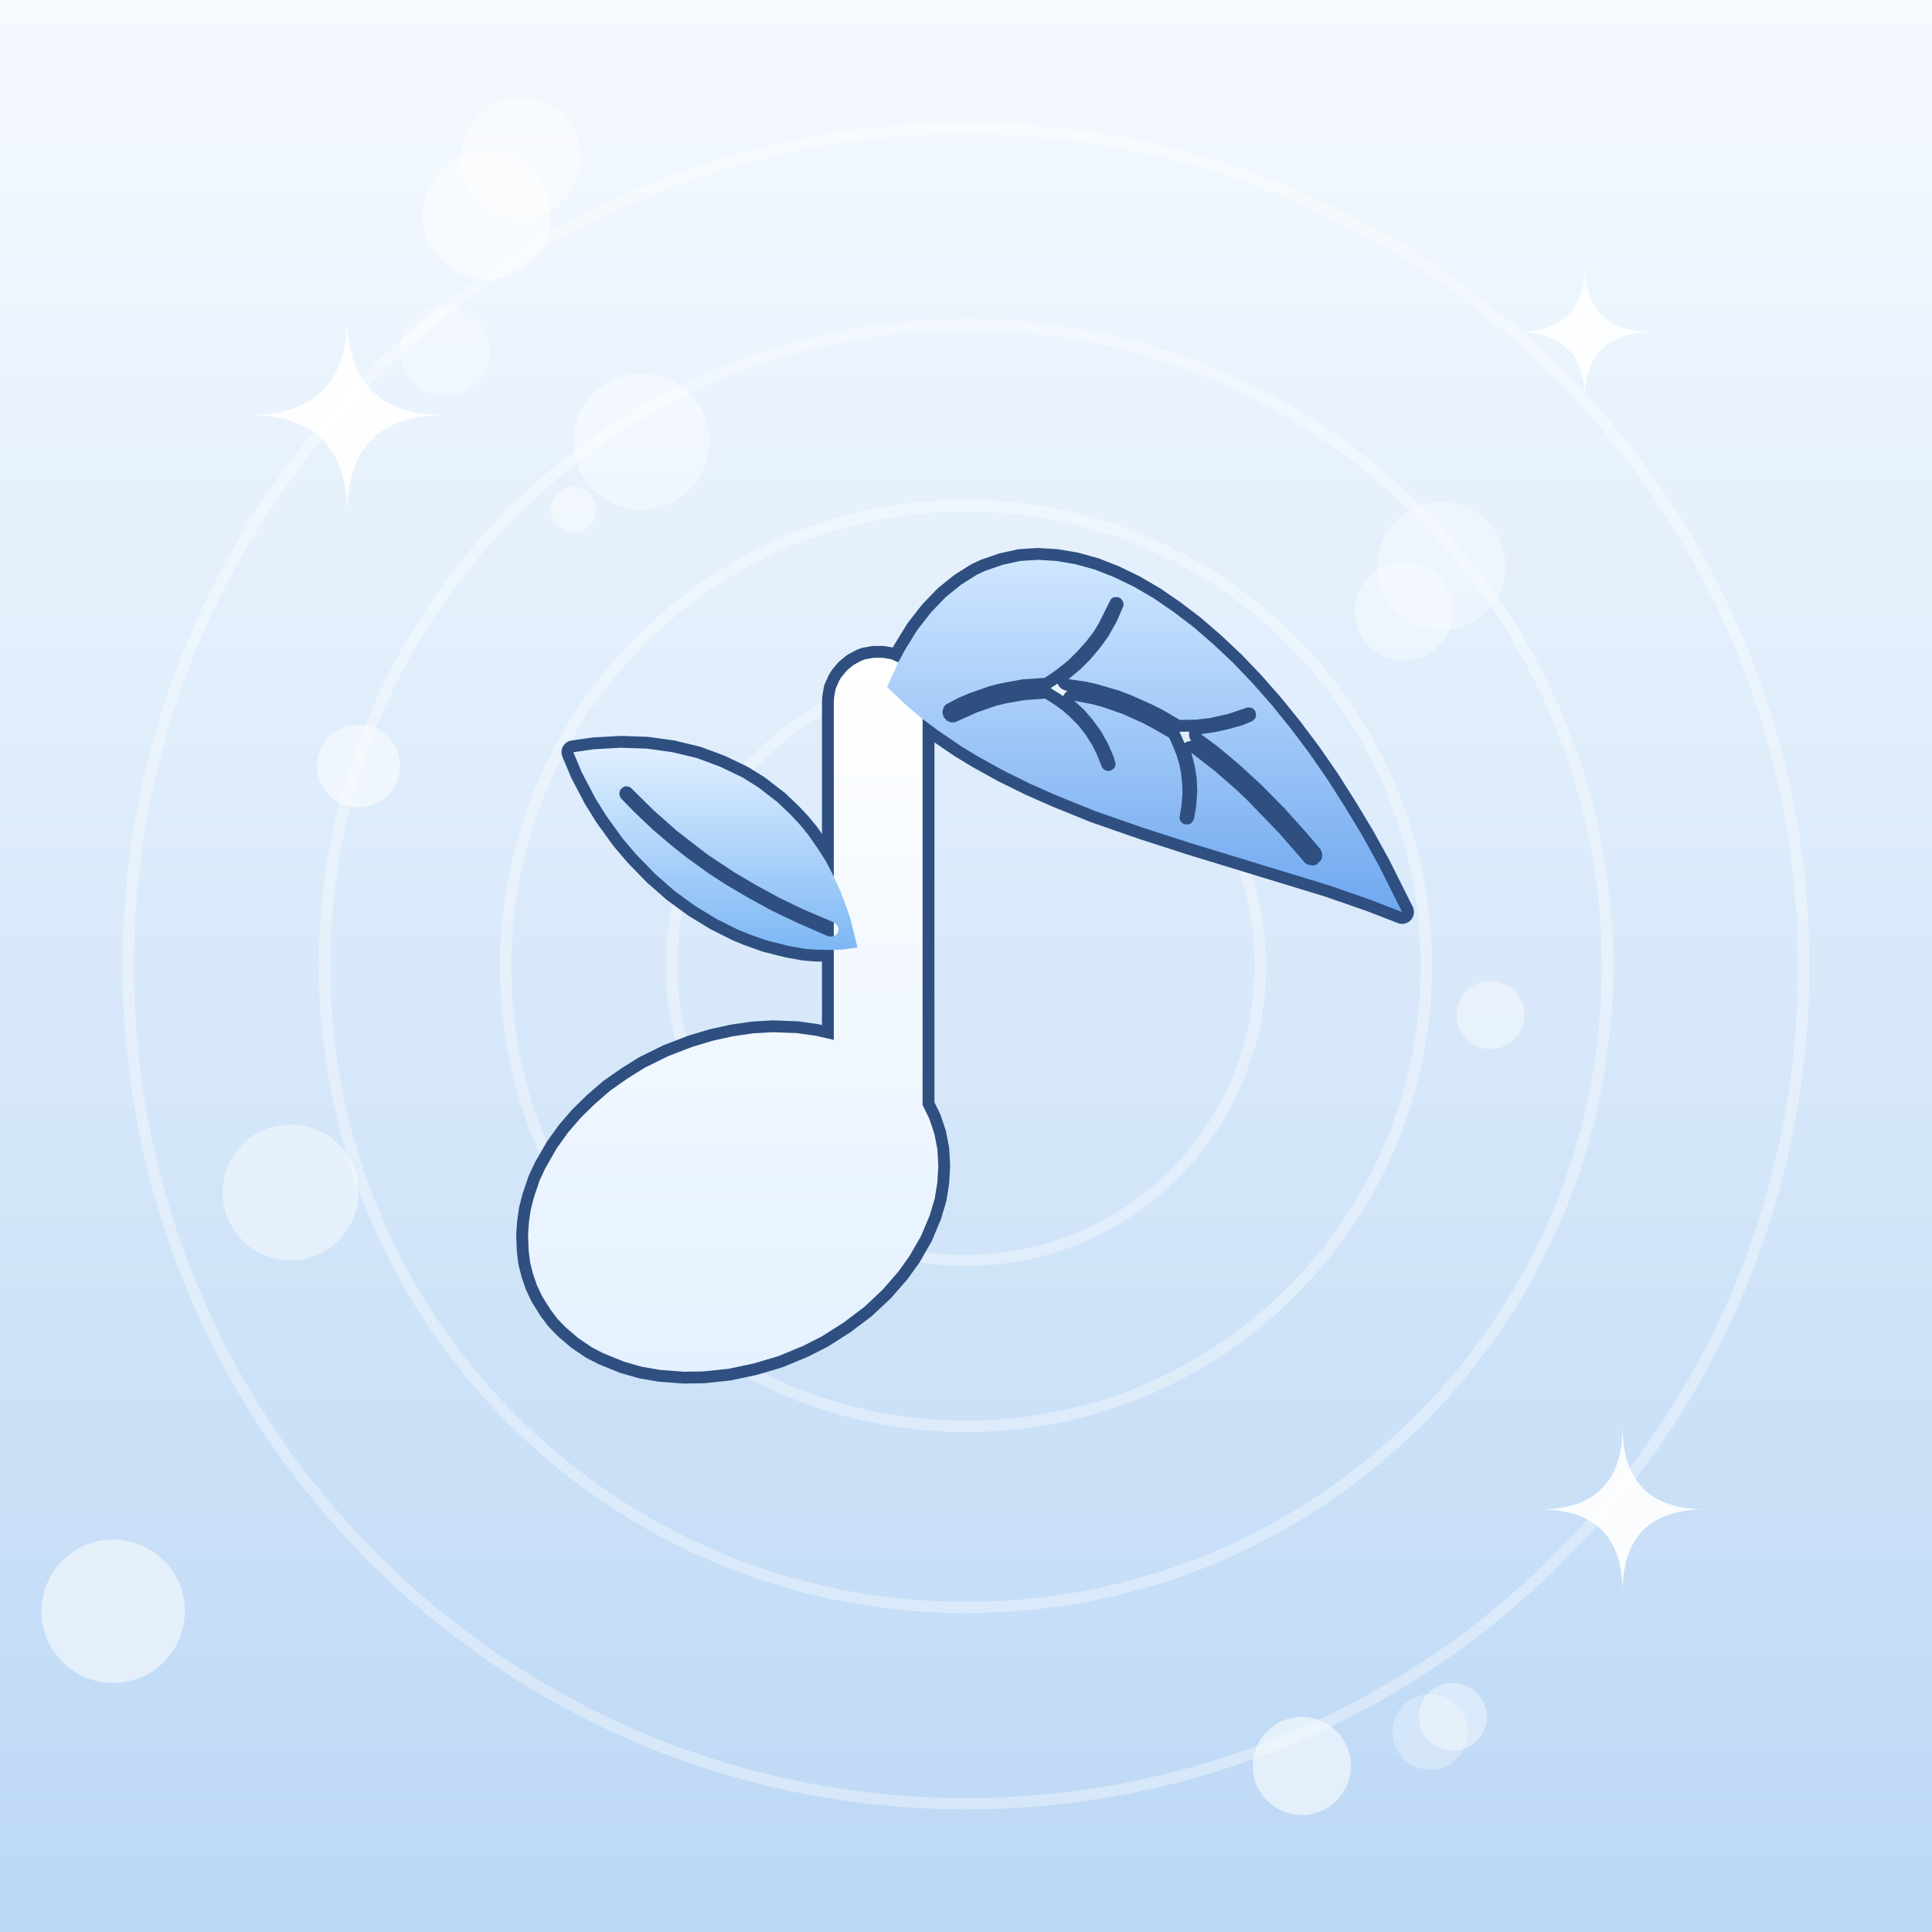
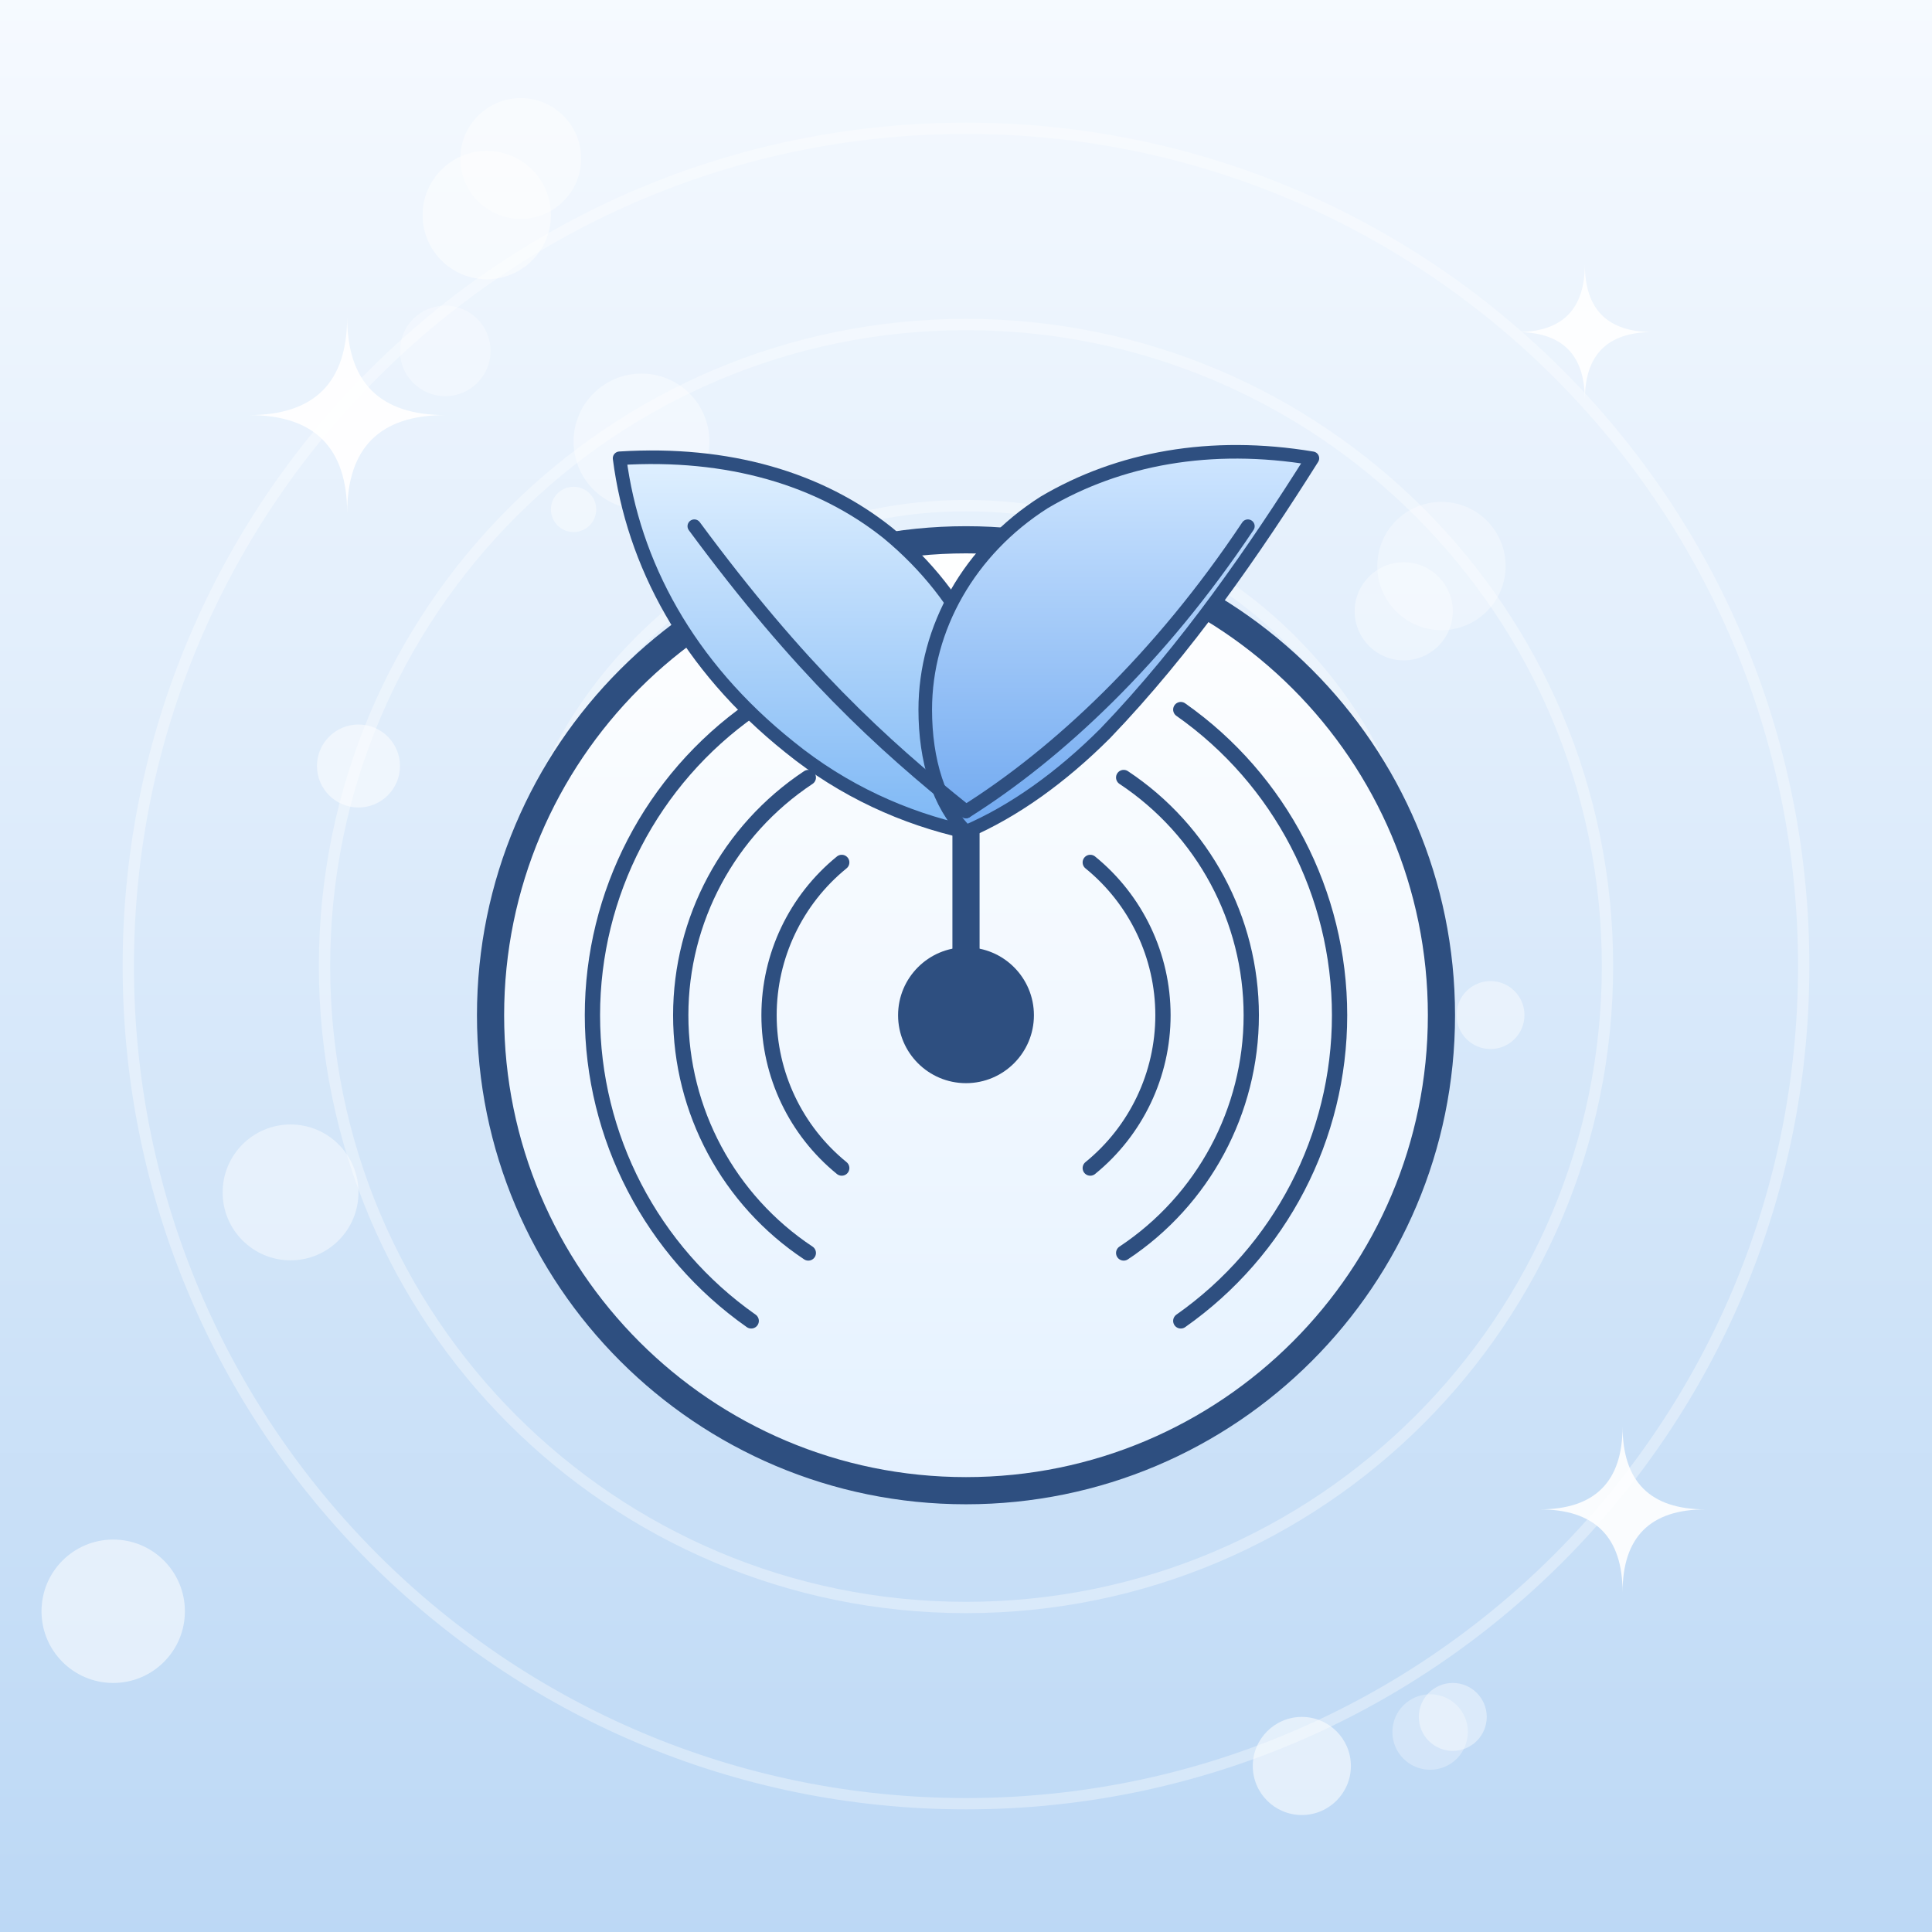
<svg xmlns="http://www.w3.org/2000/svg" viewBox="0 0 512 512" width="512" height="512" role="img" aria-label="Natune - Kanade Tune">
  <defs>
    <linearGradient id="bg" x1="0" y1="0" x2="0" y2="1">
      <stop offset="0" stop-color="#F6FAFF" />
      <stop offset="1" stop-color="#BCD8F5" />
    </linearGradient>
    <linearGradient id="n" x1="0" y1="0" x2="0" y2="1">
      <stop offset="0" stop-color="#FFFFFF" />
      <stop offset="1" stop-color="#E4F1FF" />
    </linearGradient>
    <linearGradient id="s" x1="0" y1="0" x2="0" y2="1">
      <stop offset="0" stop-color="#E0F0FF" />
      <stop offset="1" stop-color="#7DB7F5" />
    </linearGradient>
    <linearGradient id="l" x1="0" y1="0" x2="0" y2="1">
      <stop offset="0" stop-color="#CFE6FF" />
      <stop offset="1" stop-color="#6FA8F0" />
    </linearGradient>
  </defs>
  <rect width="512" height="512" fill="url(#bg)" />
  <circle cx="152" cy="135" r="6" fill="#FFFFFF" fill-opacity="0.42" />
  <circle cx="77" cy="316" r="18" fill="#FFFFFF" fill-opacity="0.45" />
  <circle cx="138" cy="42" r="16" fill="#FFFFFF" fill-opacity="0.43" />
  <circle cx="345" cy="468" r="13" fill="#FFFFFF" fill-opacity="0.56" />
  <circle cx="382" cy="150" r="17" fill="#FFFFFF" fill-opacity="0.32" />
  <circle cx="30" cy="427" r="19" fill="#FFFFFF" fill-opacity="0.54" />
  <circle cx="129" cy="57" r="17" fill="#FFFFFF" fill-opacity="0.48" />
  <circle cx="395" cy="269" r="9" fill="#FFFFFF" fill-opacity="0.43" />
  <circle cx="95" cy="203" r="11" fill="#FFFFFF" fill-opacity="0.50" />
  <circle cx="118" cy="93" r="12" fill="#FFFFFF" fill-opacity="0.32" />
  <circle cx="379" cy="459" r="10" fill="#FFFFFF" fill-opacity="0.29" />
  <circle cx="385" cy="455" r="9" fill="#FFFFFF" fill-opacity="0.41" />
  <circle cx="170" cy="117" r="18" fill="#FFFFFF" fill-opacity="0.39" />
  <circle cx="372" cy="162" r="13" fill="#FFFFFF" fill-opacity="0.36" />
  <circle cx="256" cy="256" r="78" fill="none" stroke="#FFFFFF" stroke-opacity="0.35" stroke-width="3" />
  <circle cx="256" cy="256" r="122" fill="none" stroke="#FFFFFF" stroke-opacity="0.35" stroke-width="3" />
  <circle cx="256" cy="256" r="170" fill="none" stroke="#FFFFFF" stroke-opacity="0.35" stroke-width="3" />
  <circle cx="256" cy="256" r="222" fill="none" stroke="#FFFFFF" stroke-opacity="0.35" stroke-width="3" />
  <path d="M92 84 Q92 110 118 110 Q92 110 92 136 Q92 110 66 110 Q92 110 92 84 Z" fill="#FFFFFF" fill-opacity="0.95" />
  <path d="M420 70 Q420 88 438 88 Q420 88 420 106 Q420 88 402 88 Q420 88 420 70 Z" fill="#FFFFFF" fill-opacity="0.9" />
  <path d="M430 378 Q430 400 452 400 Q430 400 430 422 Q430 400 408 400 Q430 400 430 378 Z" fill="#FFFFFF" fill-opacity="0.9" />
-   <g transform="translate(34.28 56.58) scale(0.784404)">
-     <g fill="#2E4F80" stroke="#2E4F80" stroke-width="8" stroke-linejoin="round">
-       <path d="M268.0,165.0 L267.7,162.1 L266.9,159.3 L266.2,157.9 L264.6,155.5 L262.5,153.4 L260.1,151.8 L257.4,150.6 L254.5,150.1 L251.5,150.1 L248.6,150.6 L247.3,151.1 L244.7,152.5 L242.4,154.4 L240.5,156.7 L239.8,157.9 L238.6,160.6 L238.1,163.5 L238.0,165.0 L238.0,279.2 L231.9,277.8 L225.5,276.9 L217.3,276.6 L210.6,277.0 L203.8,278.0 L197.0,279.5 L190.3,281.5 L182.0,284.7 L174.1,288.6 L168.2,292.3 L162.5,296.3 L157.3,300.8 L152.5,305.5 L148.2,310.5 L144.4,315.8 L140.5,322.6 L138.6,326.7 L136.7,332.3 L135.6,336.6 L135.0,340.8 L134.7,345.0 L134.9,350.4 L135.4,354.4 L136.4,358.3 L137.7,362.1 L139.4,365.7 L142.2,370.2 L144.6,373.4 L147.4,376.3 L151.6,379.9 L156.3,383.1 L160.2,385.1 L167.1,387.9 L173.0,389.6 L179.3,390.7 L187.4,391.3 L194.0,391.2 L202.5,390.3 L211.0,388.5 L219.4,386.0 L227.6,382.6 L233.9,379.4 L241.3,374.7 L248.2,369.5 L254.4,363.7 L259.8,357.5 L263.6,352.2 L267.5,345.4 L270.4,338.5 L272.1,332.8 L273.0,327.2 L273.3,321.7 L273.0,316.2 L272.0,311.0 L270.3,305.9 L268.0,301.2 Z" />
-       <path d="M246.0,248.0 L243.6,238.2 L242.0,233.6 L240.3,229.1 L237.4,222.8 L235.3,218.8 L232.9,215.0 L229.2,209.7 L226.4,206.3 L223.5,203.2 L219.0,198.9 L212.4,193.8 L207.1,190.5 L199.6,186.9 L191.8,184.0 L183.5,182.0 L174.9,180.8 L166.1,180.5 L157.0,181.0 L150.0,182.0 L152.9,188.9 L157.4,197.5 L161.2,203.6 L166.7,211.2 L171.2,216.5 L177.5,223.0 L184.1,228.8 L191.1,233.9 L198.3,238.3 L205.7,242.0 L209.4,243.5 L215.0,245.5 L222.5,247.4 L228.0,248.4 L231.7,248.7 L237.2,248.8 L240.7,248.7 ZM238.0,239.5 L238.8,240.1 L239.4,240.9 L239.6,241.8 L239.4,242.8 L238.9,243.6 L238.0,244.1 L237.1,244.3 L236.1,244.2 L225.8,239.7 L217.4,235.7 L209.3,231.3 L201.5,226.7 L195.8,223.0 L188.7,217.9 L183.5,213.8 L176.9,208.2 L170.7,202.3 L166.0,197.5 L165.5,196.2 L165.8,194.8 L166.7,193.9 L167.6,193.5 L168.6,193.6 L169.4,194.0 L177.2,201.7 L185.0,208.6 L195.1,216.4 L204.1,222.4 L211.7,226.9 L219.6,231.2 L227.9,235.2 Z" fill-rule="evenodd" />
-       <path d="M256.0,160.0 L263.0,166.6 L267.9,170.7 L273.1,174.6 L281.2,180.1 L286.8,183.5 L295.5,188.3 L304.4,192.7 L313.7,196.8 L326.3,201.9 L342.4,207.5 L358.5,212.7 L405.3,227.0 L419.4,231.9 L430.0,236.0 L422.1,220.2 L416.5,210.1 L410.7,200.5 L404.8,191.2 L398.7,182.4 L392.4,174.0 L386.0,166.1 L379.5,158.7 L372.9,151.8 L366.2,145.5 L359.5,139.7 L352.8,134.6 L346.1,130.0 L339.4,126.1 L332.8,122.9 L326.2,120.3 L319.7,118.5 L313.3,117.4 L307.0,117.0 L300.9,117.4 L295.0,118.7 L289.2,120.7 L286.4,122.0 L281.0,125.4 L275.8,129.6 L270.9,134.7 L266.2,140.7 L261.9,147.7 L259.8,151.6 ZM317.3,157.3 L323.3,158.2 L326.9,159.0 L334.4,161.2 L338.1,162.6 L345.3,165.8 L349.1,167.7 L354.9,171.1 L360.4,171.0 L364.8,170.5 L371.2,169.1 L377.7,166.9 L378.7,166.9 L379.6,167.2 L380.4,168.1 L380.7,169.6 L380.3,170.7 L379.4,171.5 L376.0,172.9 L371.4,174.2 L366.8,175.2 L362.0,175.9 L367.6,180.0 L375.0,186.2 L382.5,193.1 L390.0,200.7 L397.5,209.0 L402.4,214.8 L402.9,215.8 L403.0,216.8 L402.9,217.8 L402.4,218.7 L401.2,219.9 L399.9,220.3 L398.5,220.1 L397.3,219.5 L388.6,209.5 L377.6,198.1 L374.0,194.7 L366.8,188.4 L358.8,182.2 L359.9,186.5 L360.6,190.8 L360.8,195.2 L360.4,200.4 L359.7,204.5 L359.1,205.6 L358.6,206.1 L357.7,206.4 L356.7,206.4 L355.8,206.0 L355.0,205.1 L354.8,204.1 L355.5,199.8 L355.8,195.9 L355.7,192.8 L355.3,189.0 L354.7,186.0 L353.8,183.0 L352.6,180.0 L351.3,177.1 L345.7,173.9 L342.3,172.1 L335.4,169.0 L328.7,166.7 L325.4,165.8 L319.2,164.6 L322.5,167.6 L325.5,171.1 L328.2,174.8 L330.5,178.9 L332.4,183.2 L333.2,185.8 L333.1,186.7 L332.6,187.5 L331.8,188.1 L330.8,188.4 L329.6,188.1 L328.7,187.3 L326.8,182.6 L325.3,179.6 L323.1,176.1 L320.6,172.9 L317.7,170.0 L315.2,167.8 L312.4,165.8 L309.4,163.9 L302.5,164.4 L296.1,165.5 L292.9,166.3 L286.5,168.5 L278.9,171.9 L277.5,171.9 L276.3,171.4 L275.3,170.4 L274.9,169.5 L274.7,168.5 L274.9,167.5 L275.3,166.5 L276.0,165.8 L280.4,163.5 L284.0,162.0 L290.9,159.6 L294.6,158.7 L301.7,157.4 L309.2,156.9 L310.9,155.8 L313.7,153.8 L317.2,151.0 L320.3,147.9 L323.2,144.7 L325.8,141.3 L327.5,138.5 L331.6,130.3 L332.4,129.7 L333.1,129.6 L333.9,129.6 L334.8,129.9 L335.7,131.1 L335.9,132.0 L335.8,132.7 L333.5,138.0 L330.6,143.1 L327.8,146.9 L324.7,150.6 L321.4,153.9 Z" fill-rule="evenodd" />
+   <g transform="translate(25.6 17.05) scale(0.9)" stroke-linecap="round" stroke-linejoin="round">
+     <circle cx="256" cy="280" r="140" fill="url(#n)" stroke="#2E4F80" stroke-width="8" />
+     <g fill="none" stroke="#2E4F80" stroke-width="4.5">
+       <path d="M192.754 190 A110 110 0 0 0 192.754 370" />
+       <path d="M319.246 190 A110 110 0 0 1 319.246 370" />
+       <path d="M209.57 210 A84 84 0 0 0 209.57 350" />
+       <path d="M302.43 210 A84 84 0 0 1 302.43 350" />
+       <path d="M219.41 235 A58 58 0 0 0 219.41 325" />
+       <path d="M292.59 235 A58 58 0 0 1 292.59 325" />
    </g>
-     <path d="M268.0,165.0 L267.7,162.1 L266.9,159.3 L266.2,157.9 L264.6,155.5 L262.5,153.4 L260.1,151.8 L257.4,150.6 L254.5,150.1 L251.5,150.1 L248.6,150.6 L247.3,151.1 L244.7,152.5 L242.4,154.4 L240.5,156.7 L239.8,157.9 L238.6,160.6 L238.1,163.5 L238.0,165.0 L238.0,279.2 L231.9,277.8 L225.5,276.9 L217.3,276.6 L210.6,277.0 L203.8,278.0 L197.0,279.5 L190.3,281.5 L182.0,284.7 L174.1,288.6 L168.2,292.3 L162.5,296.3 L157.3,300.8 L152.5,305.5 L148.2,310.5 L144.4,315.8 L140.5,322.6 L138.6,326.7 L136.7,332.3 L135.6,336.6 L135.0,340.8 L134.7,345.0 L134.9,350.4 L135.4,354.4 L136.4,358.3 L137.7,362.1 L139.4,365.7 L142.2,370.2 L144.6,373.4 L147.4,376.3 L151.6,379.9 L156.3,383.1 L160.2,385.1 L167.1,387.9 L173.0,389.6 L179.3,390.7 L187.4,391.3 L194.0,391.2 L202.5,390.3 L211.0,388.5 L219.4,386.0 L227.6,382.6 L233.9,379.4 L241.3,374.7 L248.2,369.5 L254.4,363.7 L259.8,357.5 L263.6,352.2 L267.5,345.4 L270.4,338.5 L272.1,332.8 L273.0,327.2 L273.3,321.7 L273.0,316.2 L272.0,311.0 L270.3,305.9 L268.0,301.2 Z" fill="url(#n)" />
-     <path d="M246.0,248.0 L243.6,238.2 L242.0,233.6 L240.3,229.1 L237.4,222.8 L235.3,218.8 L232.9,215.0 L229.2,209.7 L226.4,206.3 L223.5,203.2 L219.0,198.9 L212.4,193.8 L207.1,190.5 L199.6,186.9 L191.8,184.0 L183.5,182.0 L174.9,180.8 L166.1,180.5 L157.0,181.0 L150.0,182.0 L152.9,188.9 L157.4,197.5 L161.2,203.6 L166.7,211.2 L171.2,216.5 L177.5,223.0 L184.1,228.8 L191.1,233.9 L198.3,238.3 L205.7,242.0 L209.4,243.5 L215.0,245.5 L222.5,247.4 L228.0,248.4 L231.7,248.7 L237.2,248.8 L240.7,248.7 ZM238.0,239.5 L238.8,240.1 L239.4,240.9 L239.6,241.8 L239.4,242.8 L238.9,243.6 L238.0,244.1 L237.1,244.3 L236.1,244.2 L225.8,239.7 L217.4,235.7 L209.3,231.3 L201.5,226.7 L195.8,223.0 L188.7,217.9 L183.5,213.8 L176.9,208.2 L170.7,202.3 L166.0,197.5 L165.5,196.2 L165.8,194.8 L166.7,193.9 L167.6,193.5 L168.6,193.6 L169.4,194.0 L177.2,201.7 L185.0,208.6 L195.1,216.4 L204.1,222.4 L211.7,226.9 L219.6,231.2 L227.9,235.2 Z" fill="url(#s)" fill-rule="evenodd" />
-     <path d="M256.0,160.0 L263.0,166.6 L267.9,170.7 L273.1,174.6 L281.2,180.1 L286.8,183.5 L295.5,188.3 L304.4,192.7 L313.7,196.8 L326.3,201.9 L342.4,207.5 L358.5,212.7 L405.3,227.0 L419.4,231.9 L430.0,236.0 L422.1,220.2 L416.5,210.1 L410.7,200.5 L404.8,191.2 L398.7,182.4 L392.4,174.0 L386.0,166.1 L379.5,158.7 L372.9,151.8 L366.2,145.5 L359.5,139.7 L352.8,134.6 L346.1,130.0 L339.4,126.1 L332.8,122.9 L326.2,120.3 L319.7,118.5 L313.3,117.4 L307.0,117.0 L300.9,117.4 L295.0,118.7 L289.2,120.7 L286.4,122.0 L281.0,125.4 L275.8,129.6 L270.9,134.7 L266.2,140.7 L261.9,147.7 L259.8,151.6 ZM317.3,157.3 L323.3,158.2 L326.9,159.0 L334.4,161.2 L338.1,162.6 L345.3,165.8 L349.1,167.7 L354.9,171.1 L360.4,171.0 L364.8,170.5 L371.2,169.1 L377.7,166.9 L378.7,166.9 L379.6,167.2 L380.4,168.1 L380.7,169.6 L380.3,170.7 L379.4,171.5 L376.0,172.9 L371.4,174.2 L366.8,175.2 L362.0,175.9 L367.6,180.0 L375.0,186.2 L382.5,193.1 L390.0,200.7 L397.5,209.0 L402.4,214.8 L402.9,215.8 L403.0,216.8 L402.9,217.8 L402.4,218.7 L401.2,219.9 L399.9,220.3 L398.5,220.1 L397.3,219.5 L388.6,209.5 L377.6,198.1 L374.0,194.7 L366.8,188.4 L358.8,182.2 L359.9,186.5 L360.6,190.8 L360.8,195.2 L360.4,200.4 L359.7,204.5 L359.1,205.6 L358.6,206.1 L357.7,206.4 L356.7,206.4 L355.8,206.0 L355.0,205.1 L354.8,204.1 L355.5,199.8 L355.8,195.9 L355.7,192.8 L355.3,189.0 L354.7,186.0 L353.8,183.0 L352.6,180.0 L351.3,177.1 L345.7,173.9 L342.3,172.1 L335.4,169.0 L328.7,166.7 L325.4,165.8 L319.2,164.6 L322.5,167.6 L325.5,171.1 L328.2,174.8 L330.5,178.9 L332.4,183.2 L333.2,185.8 L333.1,186.7 L332.6,187.5 L331.8,188.1 L330.8,188.4 L329.6,188.1 L328.7,187.3 L326.8,182.6 L325.3,179.6 L323.1,176.1 L320.6,172.9 L317.7,170.0 L315.2,167.8 L312.4,165.8 L309.4,163.9 L302.5,164.4 L296.1,165.5 L292.9,166.3 L286.5,168.5 L278.9,171.9 L277.5,171.9 L276.3,171.4 L275.3,170.4 L274.9,169.5 L274.7,168.5 L274.9,167.5 L275.3,166.5 L276.0,165.8 L280.4,163.5 L284.0,162.0 L290.9,159.6 L294.6,158.7 L301.7,157.4 L309.2,156.9 L310.9,155.8 L313.7,153.8 L317.2,151.0 L320.3,147.9 L323.2,144.7 L325.8,141.3 L327.5,138.5 L331.6,130.3 L332.4,129.7 L333.1,129.6 L333.9,129.6 L334.8,129.9 L335.7,131.1 L335.9,132.0 L335.8,132.7 L333.5,138.0 L330.6,143.1 L327.8,146.9 L324.7,150.6 L321.4,153.9 Z" fill="url(#l)" fill-rule="evenodd" />
+     <path d="M256 281 L256 226" fill="none" stroke="#2E4F80" stroke-width="8" />
+     <path d="M256 226 C238 222 220 214 204 201 C174 177 158 147 154 116 C186 114 213 122 233 138 C256 157 268 183 267 208 C267 216 263 222 256 226 Z" fill="url(#s)" stroke="#2E4F80" stroke-width="4" />
+     <path d="M256 226 C270 220 284 210 297 197 C321 172 341 143 358 116 C328 111 301 116 279 129 C257 143 244 166 244 190 C244 205 248 218 256 226 Z" fill="url(#l)" stroke="#2E4F80" stroke-width="4" />
+     <g fill="none" stroke="#2E4F80" stroke-width="4">
+       <path d="M256 220 C231 200 207 178 176 136" />
+       <path d="M256 220 C283 203 313 175 339 136" />
+     </g>
+     <circle cx="256" cy="280" r="20" fill="#2E4F80" />
  </g>
</svg>
